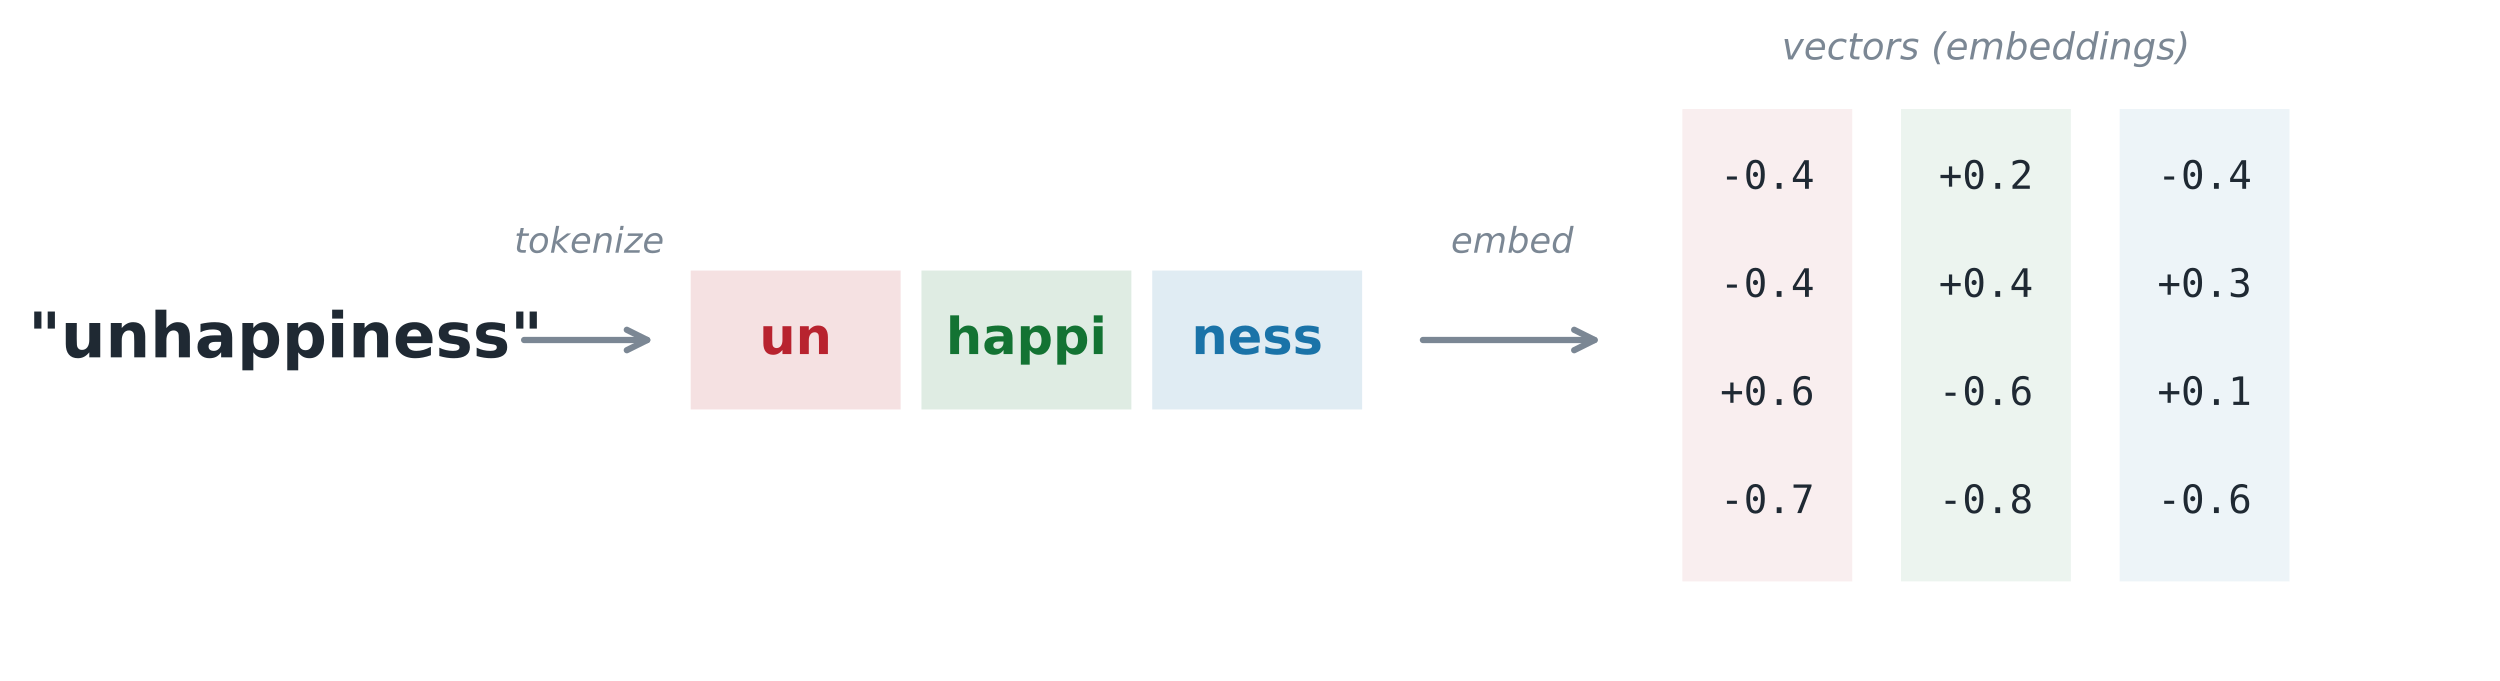
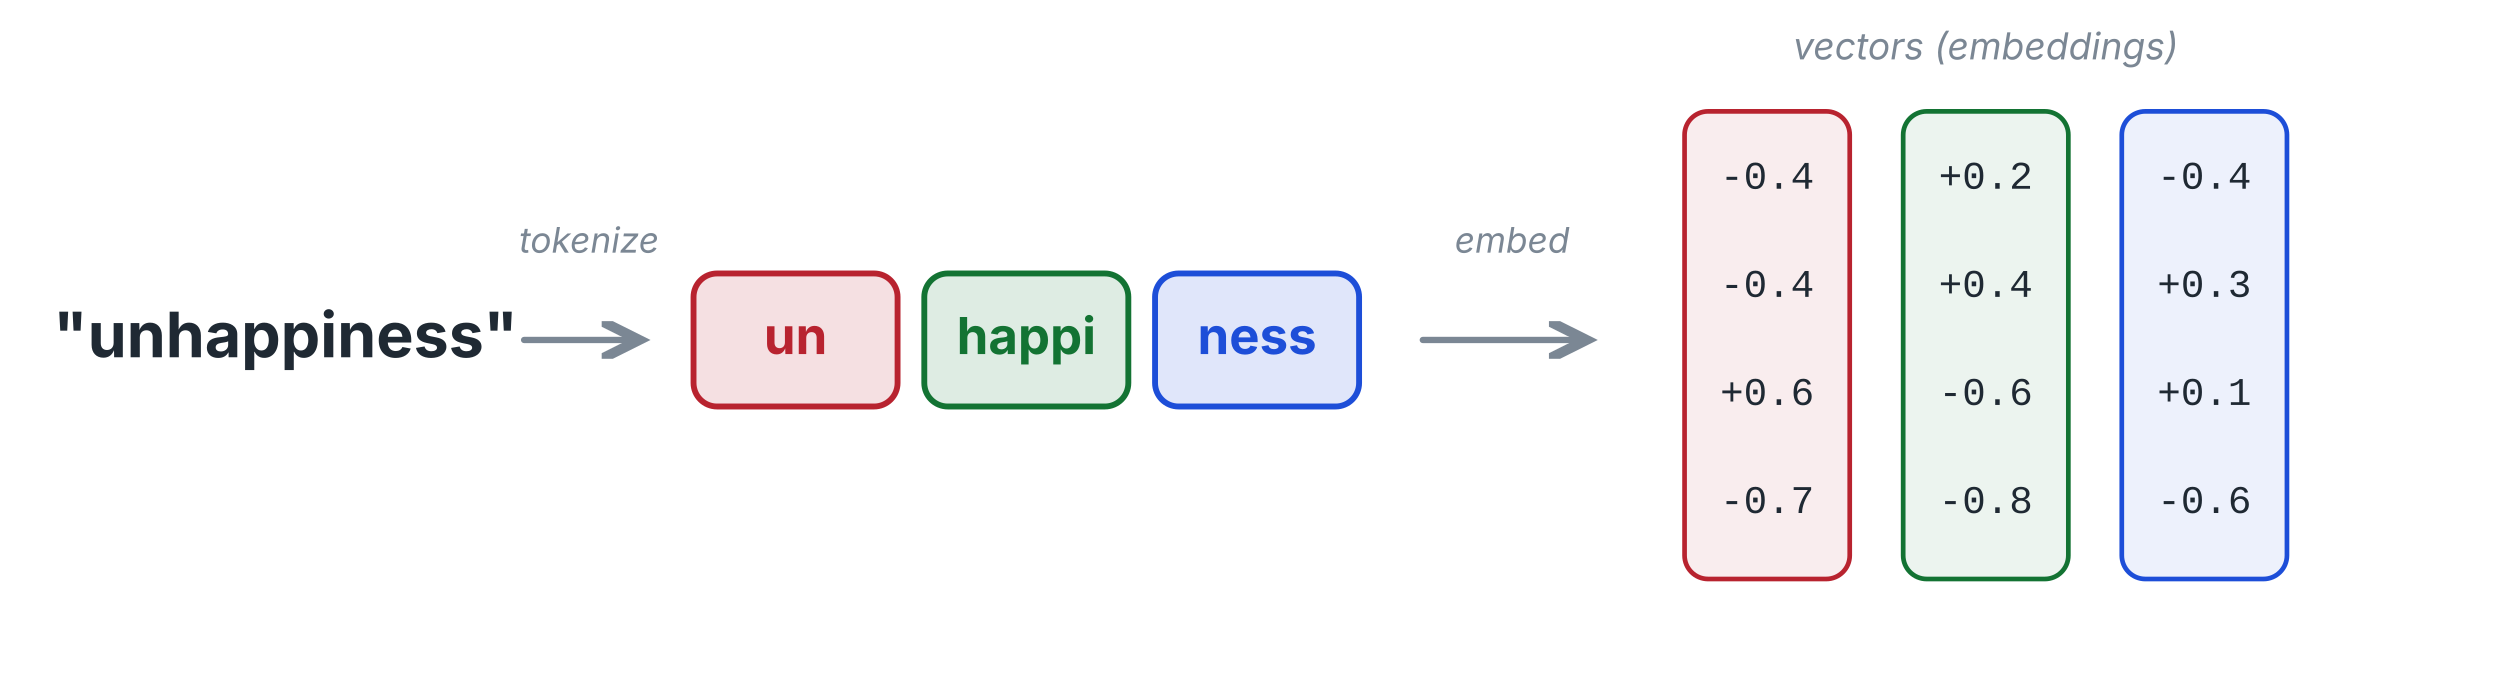
- <svg xmlns="http://www.w3.org/2000/svg" width="637.937pt" height="173.52pt" viewBox="0 0 637.937 173.52" version="1.1">
+ <svg xmlns="http://www.w3.org/2000/svg" viewBox="0 0 638 174" font-family="Inter, 'Segoe UI', system-ui, sans-serif">
  <defs>
-     <style type="text/css">*{stroke-linejoin: round; stroke-linecap: butt}</style>
+     <marker id="arr" markerWidth="8" markerHeight="6" refX="6" refY="3" orient="auto">
+       <polyline points="0,0 6,3 0,6" fill="none" stroke="#7b8794" stroke-width="1.6" stroke-linecap="round" />
+     </marker>
  </defs>
-   <g id="figure_1">
-     <g id="patch_1">
-       <path d="M 0 173.52  L 637.937 173.52  L 637.937 0  L 0 0  L 0 173.52  z " style="fill: none" />
-     </g>
-     <g id="axes_1">
-       <g id="patch_2">
-         <path d="M 176.995 103.733  L 229.064 103.733  L 229.064 69.787  L 176.995 69.787  z " clip-path="url(#pf5bf807e41)" style="fill: #b8232f; opacity: 0.14; stroke: #b8232f; stroke-width: 1.5; stroke-linejoin: miter" />
-       </g>
-       <g id="patch_3">
-         <path d="M 235.882 103.733  L 287.951 103.733  L 287.951 69.787  L 235.882 69.787  z " clip-path="url(#pf5bf807e41)" style="fill: #137333; opacity: 0.14; stroke: #137333; stroke-width: 1.5; stroke-linejoin: miter" />
-       </g>
-       <g id="patch_4">
-         <path d="M 294.77 103.733  L 346.838 103.733  L 346.838 69.787  L 294.77 69.787  z " clip-path="url(#pf5bf807e41)" style="fill: #1a73a8; opacity: 0.14; stroke: #1a73a8; stroke-width: 1.5; stroke-linejoin: miter" />
-       </g>
-       <g id="patch_5">
-         <path d="M 429.9 147.756  L 472.051 147.756  L 472.051 28.416  L 429.9 28.416  z " clip-path="url(#pf5bf807e41)" style="fill: #b8232f; opacity: 0.08; stroke: #b8232f; stroke-width: 1.2; stroke-linejoin: miter" />
-       </g>
-       <g id="patch_6">
-         <path d="M 485.688 147.756  L 527.839 147.756  L 527.839 28.416  L 485.688 28.416  z " clip-path="url(#pf5bf807e41)" style="fill: #137333; opacity: 0.08; stroke: #137333; stroke-width: 1.2; stroke-linejoin: miter" />
-       </g>
-       <g id="patch_7">
-         <path d="M 541.476 147.756  L 583.627 147.756  L 583.627 28.416  L 541.476 28.416  z " clip-path="url(#pf5bf807e41)" style="fill: #1a73a8; opacity: 0.08; stroke: #1a73a8; stroke-width: 1.2; stroke-linejoin: miter" />
-       </g>
-       <g id="text_1">
-         <text style="font-weight: 700; font-size: 16px; font-family: 'DejaVu Sans'; text-anchor: middle; fill: #1f2933" x="72.858" y="91.175" transform="rotate(-0 72.8575 91.175)">"unhappiness"</text>
-       </g>
-       <g id="patch_8">
-         <path d="M 133.747 86.76  Q 150.343 86.76 165.15 86.76  " style="fill: none; stroke: #7b8794; stroke-width: 1.6; stroke-linecap: round" />
-         <path d="M 159.95 84.16  L 165.15 86.76  L 159.95 89.36  " style="fill: none; stroke: #7b8794; stroke-width: 1.6; stroke-linecap: round" />
-       </g>
-       <g id="text_2">
-         <text style="font-style: italic; font-size: 9px; font-family: 'DejaVu Sans'; text-anchor: middle; fill: #7b8794" x="150.341" y="64.483" transform="rotate(-0 150.3408 64.4832)">tokenize</text>
-       </g>
-       <g id="text_3">
-         <text style="font-weight: 700; font-size: 13px; font-family: 'DejaVu Sans'; text-anchor: middle; fill: #b8232f" x="203.029" y="90.347" transform="rotate(-0 203.0294 90.34719)">un</text>
-       </g>
-       <g id="text_4">
-         <text style="font-weight: 700; font-size: 13px; font-family: 'DejaVu Sans'; text-anchor: middle; fill: #137333" x="261.917" y="90.347" transform="rotate(-0 261.9166 90.34719)">happi</text>
-       </g>
-       <g id="text_5">
-         <text style="font-weight: 700; font-size: 13px; font-family: 'DejaVu Sans'; text-anchor: middle; fill: #1a73a8" x="320.804" y="90.347" transform="rotate(-0 320.8039 90.34719)">ness</text>
-       </g>
-       <g id="patch_9">
-         <path d="M 363.096 86.76  Q 385.89 86.76 406.894 86.76  " style="fill: none; stroke: #7b8794; stroke-width: 1.6; stroke-linecap: round" />
-         <path d="M 401.694 84.16  L 406.894 86.76  L 401.694 89.36  " style="fill: none; stroke: #7b8794; stroke-width: 1.6; stroke-linecap: round" />
-       </g>
-       <g id="text_6">
-         <text style="font-style: italic; font-size: 9px; font-family: 'DejaVu Sans'; text-anchor: middle; fill: #7b8794" x="385.89" y="64.483" transform="rotate(-0 385.8898 64.4832)">embed</text>
-       </g>
-       <g id="text_7">
-         <text style="font-size: 10px; font-family: 'DejaVu Sans Mono', 'Bitstream Vera Sans Mono', 'Computer Modern Typewriter', 'Andale Mono', 'Nimbus Mono L', 'Courier New', 'Courier', 'Fixed', 'Terminal', monospace; text-anchor: middle; fill: #1f2933" x="450.976" y="48.175" transform="rotate(-0 450.9758 48.17474)">-0.4</text>
-       </g>
-       <g id="text_8">
-         <text style="font-size: 10px; font-family: 'DejaVu Sans Mono', 'Bitstream Vera Sans Mono', 'Computer Modern Typewriter', 'Andale Mono', 'Nimbus Mono L', 'Courier New', 'Courier', 'Fixed', 'Terminal', monospace; text-anchor: middle; fill: #1f2933" x="450.976" y="75.756" transform="rotate(-0 450.9758 75.75554)">-0.4</text>
-       </g>
-       <g id="text_9">
-         <text style="font-size: 10px; font-family: 'DejaVu Sans Mono', 'Bitstream Vera Sans Mono', 'Computer Modern Typewriter', 'Andale Mono', 'Nimbus Mono L', 'Courier New', 'Courier', 'Fixed', 'Terminal', monospace; text-anchor: middle; fill: #1f2933" x="450.976" y="103.336" transform="rotate(-0 450.9758 103.3363)">+0.6</text>
-       </g>
-       <g id="text_10">
-         <text style="font-size: 10px; font-family: 'DejaVu Sans Mono', 'Bitstream Vera Sans Mono', 'Computer Modern Typewriter', 'Andale Mono', 'Nimbus Mono L', 'Courier New', 'Courier', 'Fixed', 'Terminal', monospace; text-anchor: middle; fill: #1f2933" x="450.976" y="130.917" transform="rotate(-0 450.9758 130.9171)">-0.7</text>
-       </g>
-       <g id="text_11">
-         <text style="font-size: 10px; font-family: 'DejaVu Sans Mono', 'Bitstream Vera Sans Mono', 'Computer Modern Typewriter', 'Andale Mono', 'Nimbus Mono L', 'Courier New', 'Courier', 'Fixed', 'Terminal', monospace; text-anchor: middle; fill: #1f2933" x="506.764" y="48.175" transform="rotate(-0 506.7637 48.17474)">+0.2</text>
-       </g>
-       <g id="text_12">
-         <text style="font-size: 10px; font-family: 'DejaVu Sans Mono', 'Bitstream Vera Sans Mono', 'Computer Modern Typewriter', 'Andale Mono', 'Nimbus Mono L', 'Courier New', 'Courier', 'Fixed', 'Terminal', monospace; text-anchor: middle; fill: #1f2933" x="506.764" y="75.756" transform="rotate(-0 506.7637 75.75554)">+0.4</text>
-       </g>
-       <g id="text_13">
-         <text style="font-size: 10px; font-family: 'DejaVu Sans Mono', 'Bitstream Vera Sans Mono', 'Computer Modern Typewriter', 'Andale Mono', 'Nimbus Mono L', 'Courier New', 'Courier', 'Fixed', 'Terminal', monospace; text-anchor: middle; fill: #1f2933" x="506.764" y="103.336" transform="rotate(-0 506.7637 103.3363)">-0.6</text>
-       </g>
-       <g id="text_14">
-         <text style="font-size: 10px; font-family: 'DejaVu Sans Mono', 'Bitstream Vera Sans Mono', 'Computer Modern Typewriter', 'Andale Mono', 'Nimbus Mono L', 'Courier New', 'Courier', 'Fixed', 'Terminal', monospace; text-anchor: middle; fill: #1f2933" x="506.764" y="130.917" transform="rotate(-0 506.7637 130.9171)">-0.8</text>
-       </g>
-       <g id="text_15">
-         <text style="font-size: 10px; font-family: 'DejaVu Sans Mono', 'Bitstream Vera Sans Mono', 'Computer Modern Typewriter', 'Andale Mono', 'Nimbus Mono L', 'Courier New', 'Courier', 'Fixed', 'Terminal', monospace; text-anchor: middle; fill: #1f2933" x="562.552" y="48.175" transform="rotate(-0 562.5516 48.17474)">-0.4</text>
-       </g>
-       <g id="text_16">
-         <text style="font-size: 10px; font-family: 'DejaVu Sans Mono', 'Bitstream Vera Sans Mono', 'Computer Modern Typewriter', 'Andale Mono', 'Nimbus Mono L', 'Courier New', 'Courier', 'Fixed', 'Terminal', monospace; text-anchor: middle; fill: #1f2933" x="562.552" y="75.756" transform="rotate(-0 562.5516 75.75554)">+0.3</text>
-       </g>
-       <g id="text_17">
-         <text style="font-size: 10px; font-family: 'DejaVu Sans Mono', 'Bitstream Vera Sans Mono', 'Computer Modern Typewriter', 'Andale Mono', 'Nimbus Mono L', 'Courier New', 'Courier', 'Fixed', 'Terminal', monospace; text-anchor: middle; fill: #1f2933" x="562.552" y="103.336" transform="rotate(-0 562.5516 103.3363)">+0.1</text>
-       </g>
-       <g id="text_18">
-         <text style="font-size: 10px; font-family: 'DejaVu Sans Mono', 'Bitstream Vera Sans Mono', 'Computer Modern Typewriter', 'Andale Mono', 'Nimbus Mono L', 'Courier New', 'Courier', 'Fixed', 'Terminal', monospace; text-anchor: middle; fill: #1f2933" x="562.552" y="130.917" transform="rotate(-0 562.5516 130.9171)">-0.6</text>
-       </g>
-       <g id="text_19">
-         <text style="font-style: italic; font-size: 9.5px; font-family: 'DejaVu Sans'; text-anchor: middle; fill: #7b8794" x="506.764" y="15.156" transform="rotate(-0 506.7637 15.156)">vectors (embeddings)</text>
-       </g>
-     </g>
-   </g>
-   <defs>
-     <clipPath id="pf5bf807e41">
-       <rect x="10.871" y="7.2" width="619.866" height="159.12" />
-     </clipPath>
-   </defs>
+   <text x="72.86" y="91.18" text-anchor="middle" font-size="16" font-weight="700" fill="#1f2933">"unhappiness"</text>
+   <line x1="133.75" y1="86.76" x2="163.15" y2="86.76" stroke="#7b8794" stroke-width="1.6" stroke-linecap="round" marker-end="url(#arr)" />
+   <text x="150.34" y="64.48" text-anchor="middle" font-size="9" font-style="italic" fill="#7b8794">tokenize</text>
+   <rect x="176.99" y="69.79" width="52.07" height="33.95" rx="6" fill="#b8232f" fill-opacity="0.14" stroke="#b8232f" stroke-width="1.5" />
+   <text x="203.03" y="90.35" text-anchor="middle" font-size="13" font-weight="700" fill="#b8232f">un</text>
+   <rect x="235.88" y="69.79" width="52.07" height="33.95" rx="6" fill="#137333" fill-opacity="0.14" stroke="#137333" stroke-width="1.5" />
+   <text x="261.92" y="90.35" text-anchor="middle" font-size="13" font-weight="700" fill="#137333">happi</text>
+   <rect x="294.77" y="69.79" width="52.07" height="33.95" rx="6" fill="#1d4ed8" fill-opacity="0.14" stroke="#1d4ed8" stroke-width="1.5" />
+   <text x="320.80" y="90.35" text-anchor="middle" font-size="13" font-weight="700" fill="#1d4ed8">ness</text>
+   <line x1="363.10" y1="86.76" x2="404.89" y2="86.76" stroke="#7b8794" stroke-width="1.6" stroke-linecap="round" marker-end="url(#arr)" />
+   <text x="385.89" y="64.48" text-anchor="middle" font-size="9" font-style="italic" fill="#7b8794">embed</text>
+   <text x="506.76" y="15.16" text-anchor="middle" font-size="9.5" font-style="italic" fill="#7b8794">vectors (embeddings)</text>
+   <rect x="429.90" y="28.42" width="42.15" height="119.34" rx="6" fill="#b8232f" fill-opacity="0.08" stroke="#b8232f" stroke-width="1.2" />
+   <text x="450.98" y="48.17" text-anchor="middle" font-size="10" fill="#1f2933" font-family="'Courier New', monospace">-0.4</text>
+   <text x="450.98" y="75.76" text-anchor="middle" font-size="10" fill="#1f2933" font-family="'Courier New', monospace">-0.4</text>
+   <text x="450.98" y="103.34" text-anchor="middle" font-size="10" fill="#1f2933" font-family="'Courier New', monospace">+0.6</text>
+   <text x="450.98" y="130.92" text-anchor="middle" font-size="10" fill="#1f2933" font-family="'Courier New', monospace">-0.7</text>
+   <rect x="485.69" y="28.42" width="42.15" height="119.34" rx="6" fill="#137333" fill-opacity="0.08" stroke="#137333" stroke-width="1.2" />
+   <text x="506.76" y="48.17" text-anchor="middle" font-size="10" fill="#1f2933" font-family="'Courier New', monospace">+0.2</text>
+   <text x="506.76" y="75.76" text-anchor="middle" font-size="10" fill="#1f2933" font-family="'Courier New', monospace">+0.4</text>
+   <text x="506.76" y="103.34" text-anchor="middle" font-size="10" fill="#1f2933" font-family="'Courier New', monospace">-0.6</text>
+   <text x="506.76" y="130.92" text-anchor="middle" font-size="10" fill="#1f2933" font-family="'Courier New', monospace">-0.8</text>
+   <rect x="541.48" y="28.42" width="42.15" height="119.34" rx="6" fill="#1d4ed8" fill-opacity="0.08" stroke="#1d4ed8" stroke-width="1.2" />
+   <text x="562.55" y="48.17" text-anchor="middle" font-size="10" fill="#1f2933" font-family="'Courier New', monospace">-0.4</text>
+   <text x="562.55" y="75.76" text-anchor="middle" font-size="10" fill="#1f2933" font-family="'Courier New', monospace">+0.3</text>
+   <text x="562.55" y="103.34" text-anchor="middle" font-size="10" fill="#1f2933" font-family="'Courier New', monospace">+0.1</text>
+   <text x="562.55" y="130.92" text-anchor="middle" font-size="10" fill="#1f2933" font-family="'Courier New', monospace">-0.6</text>
</svg>
